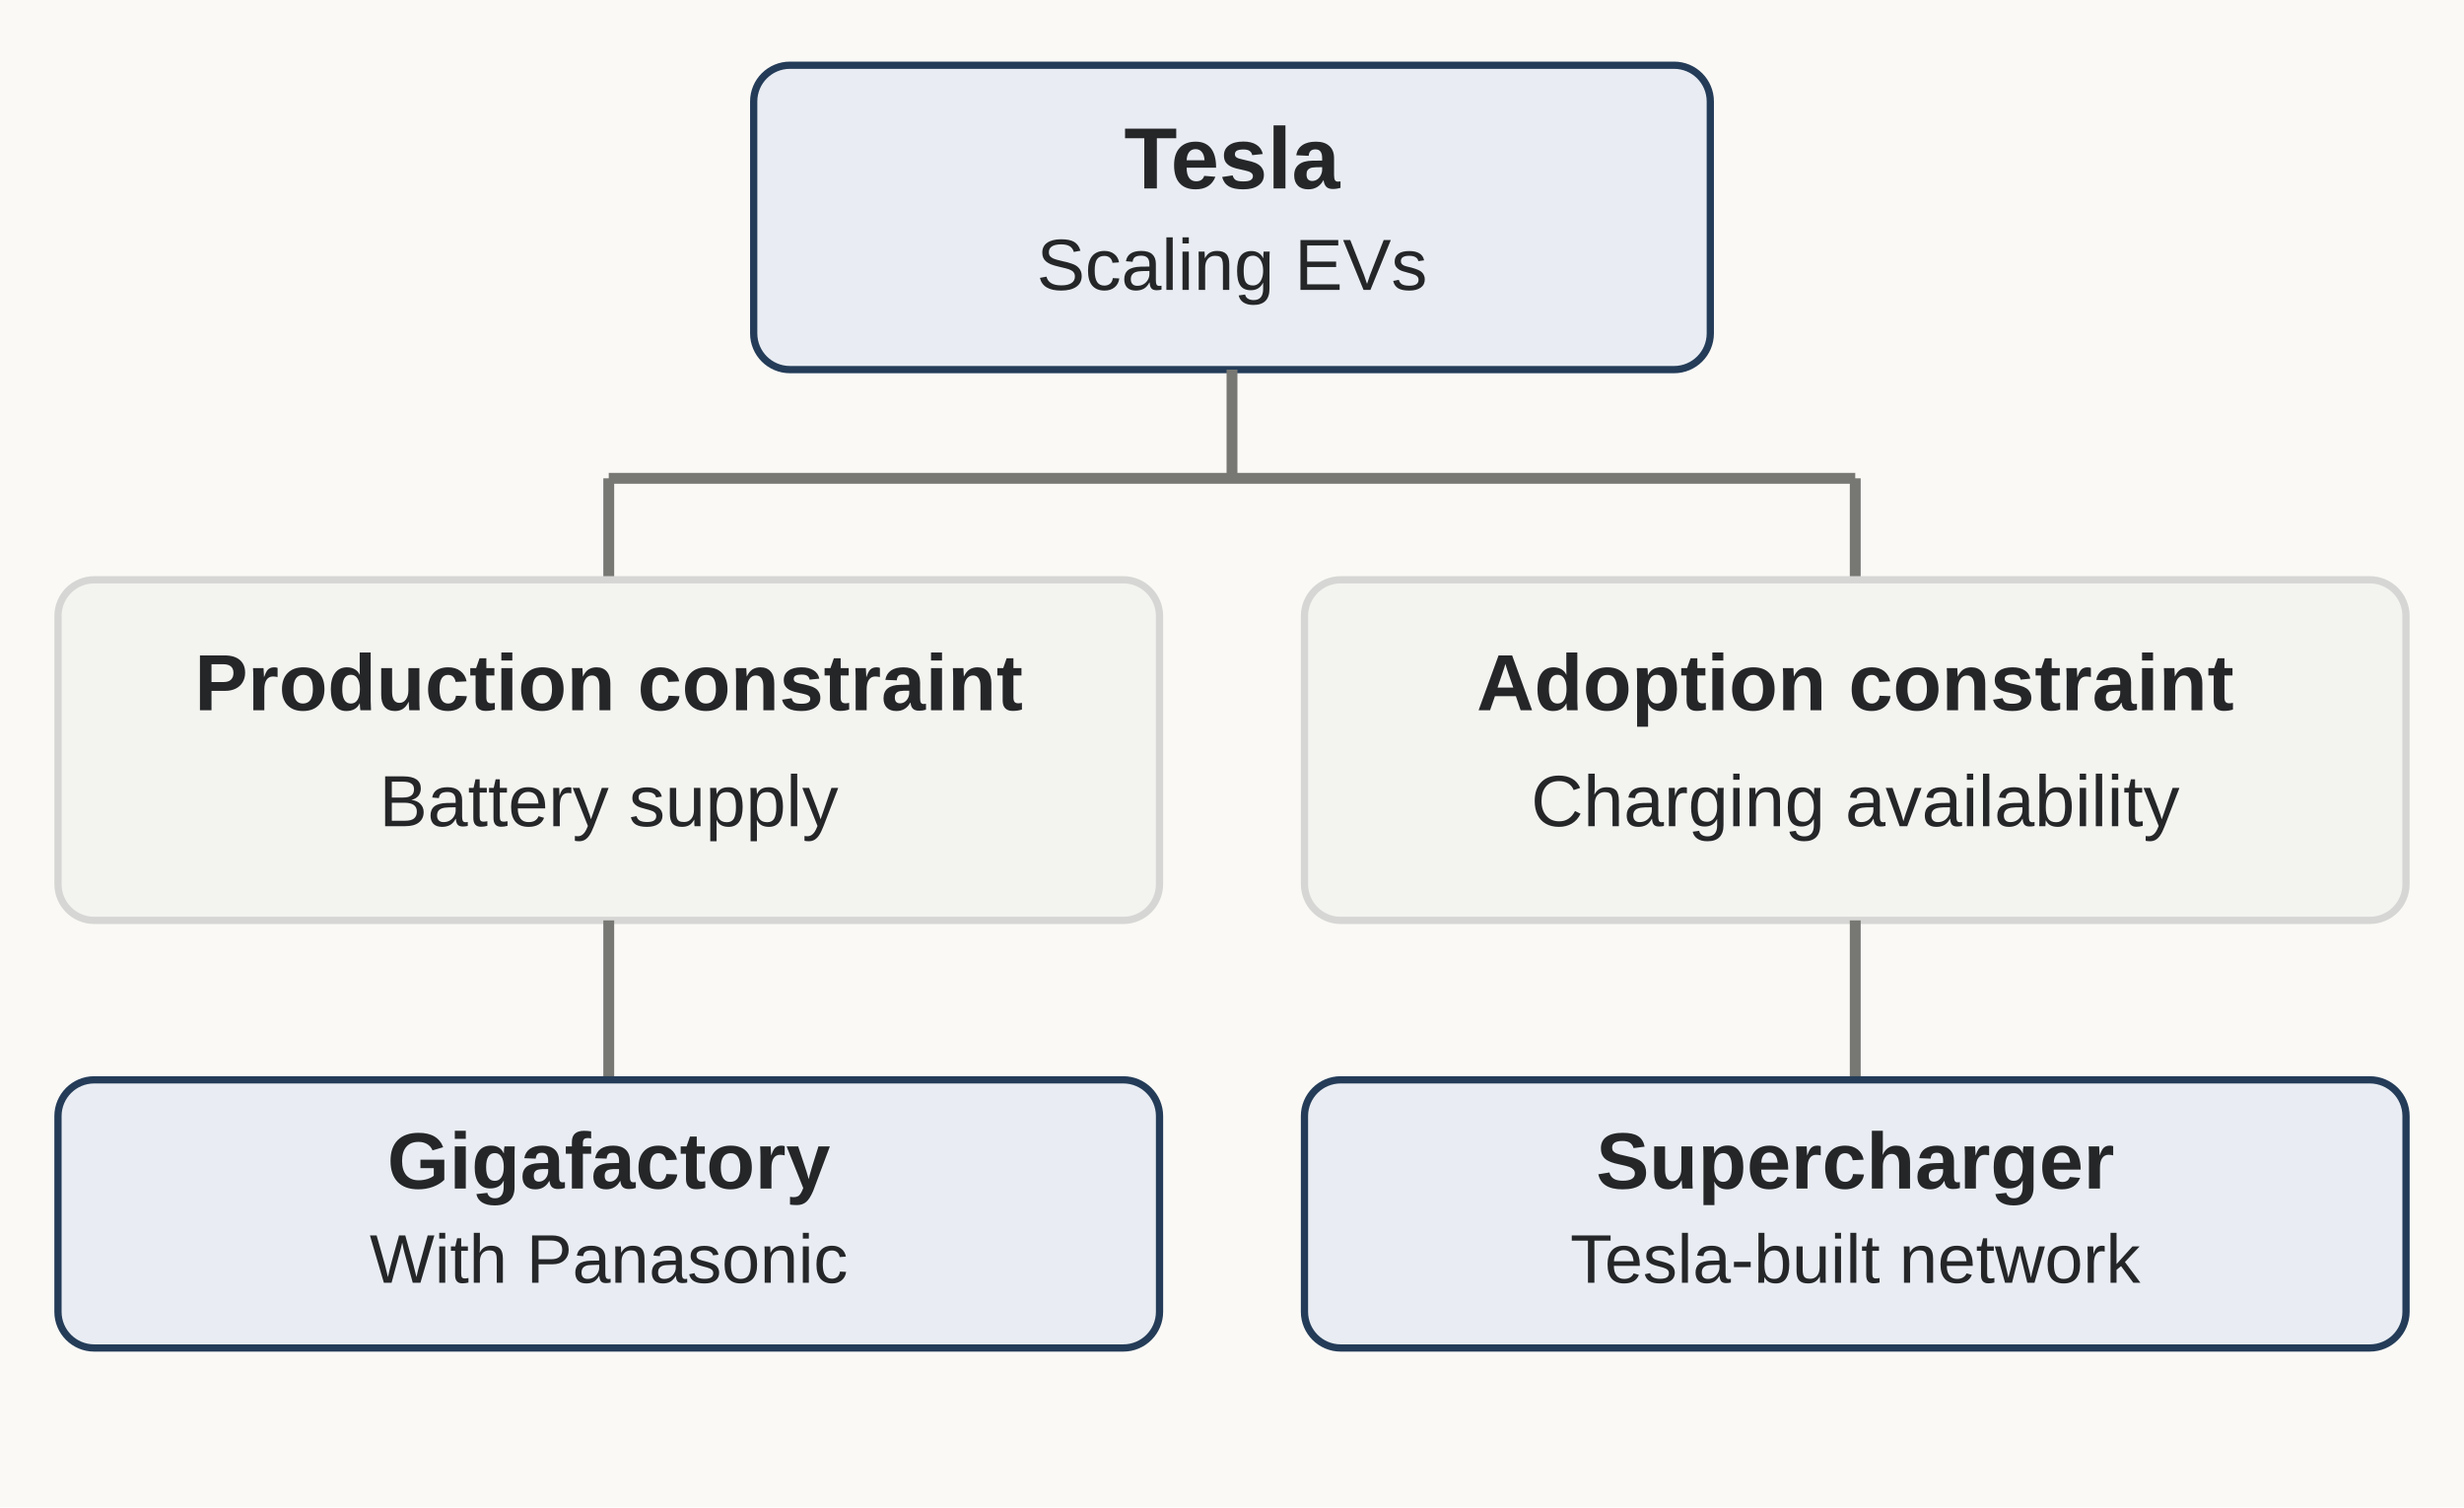
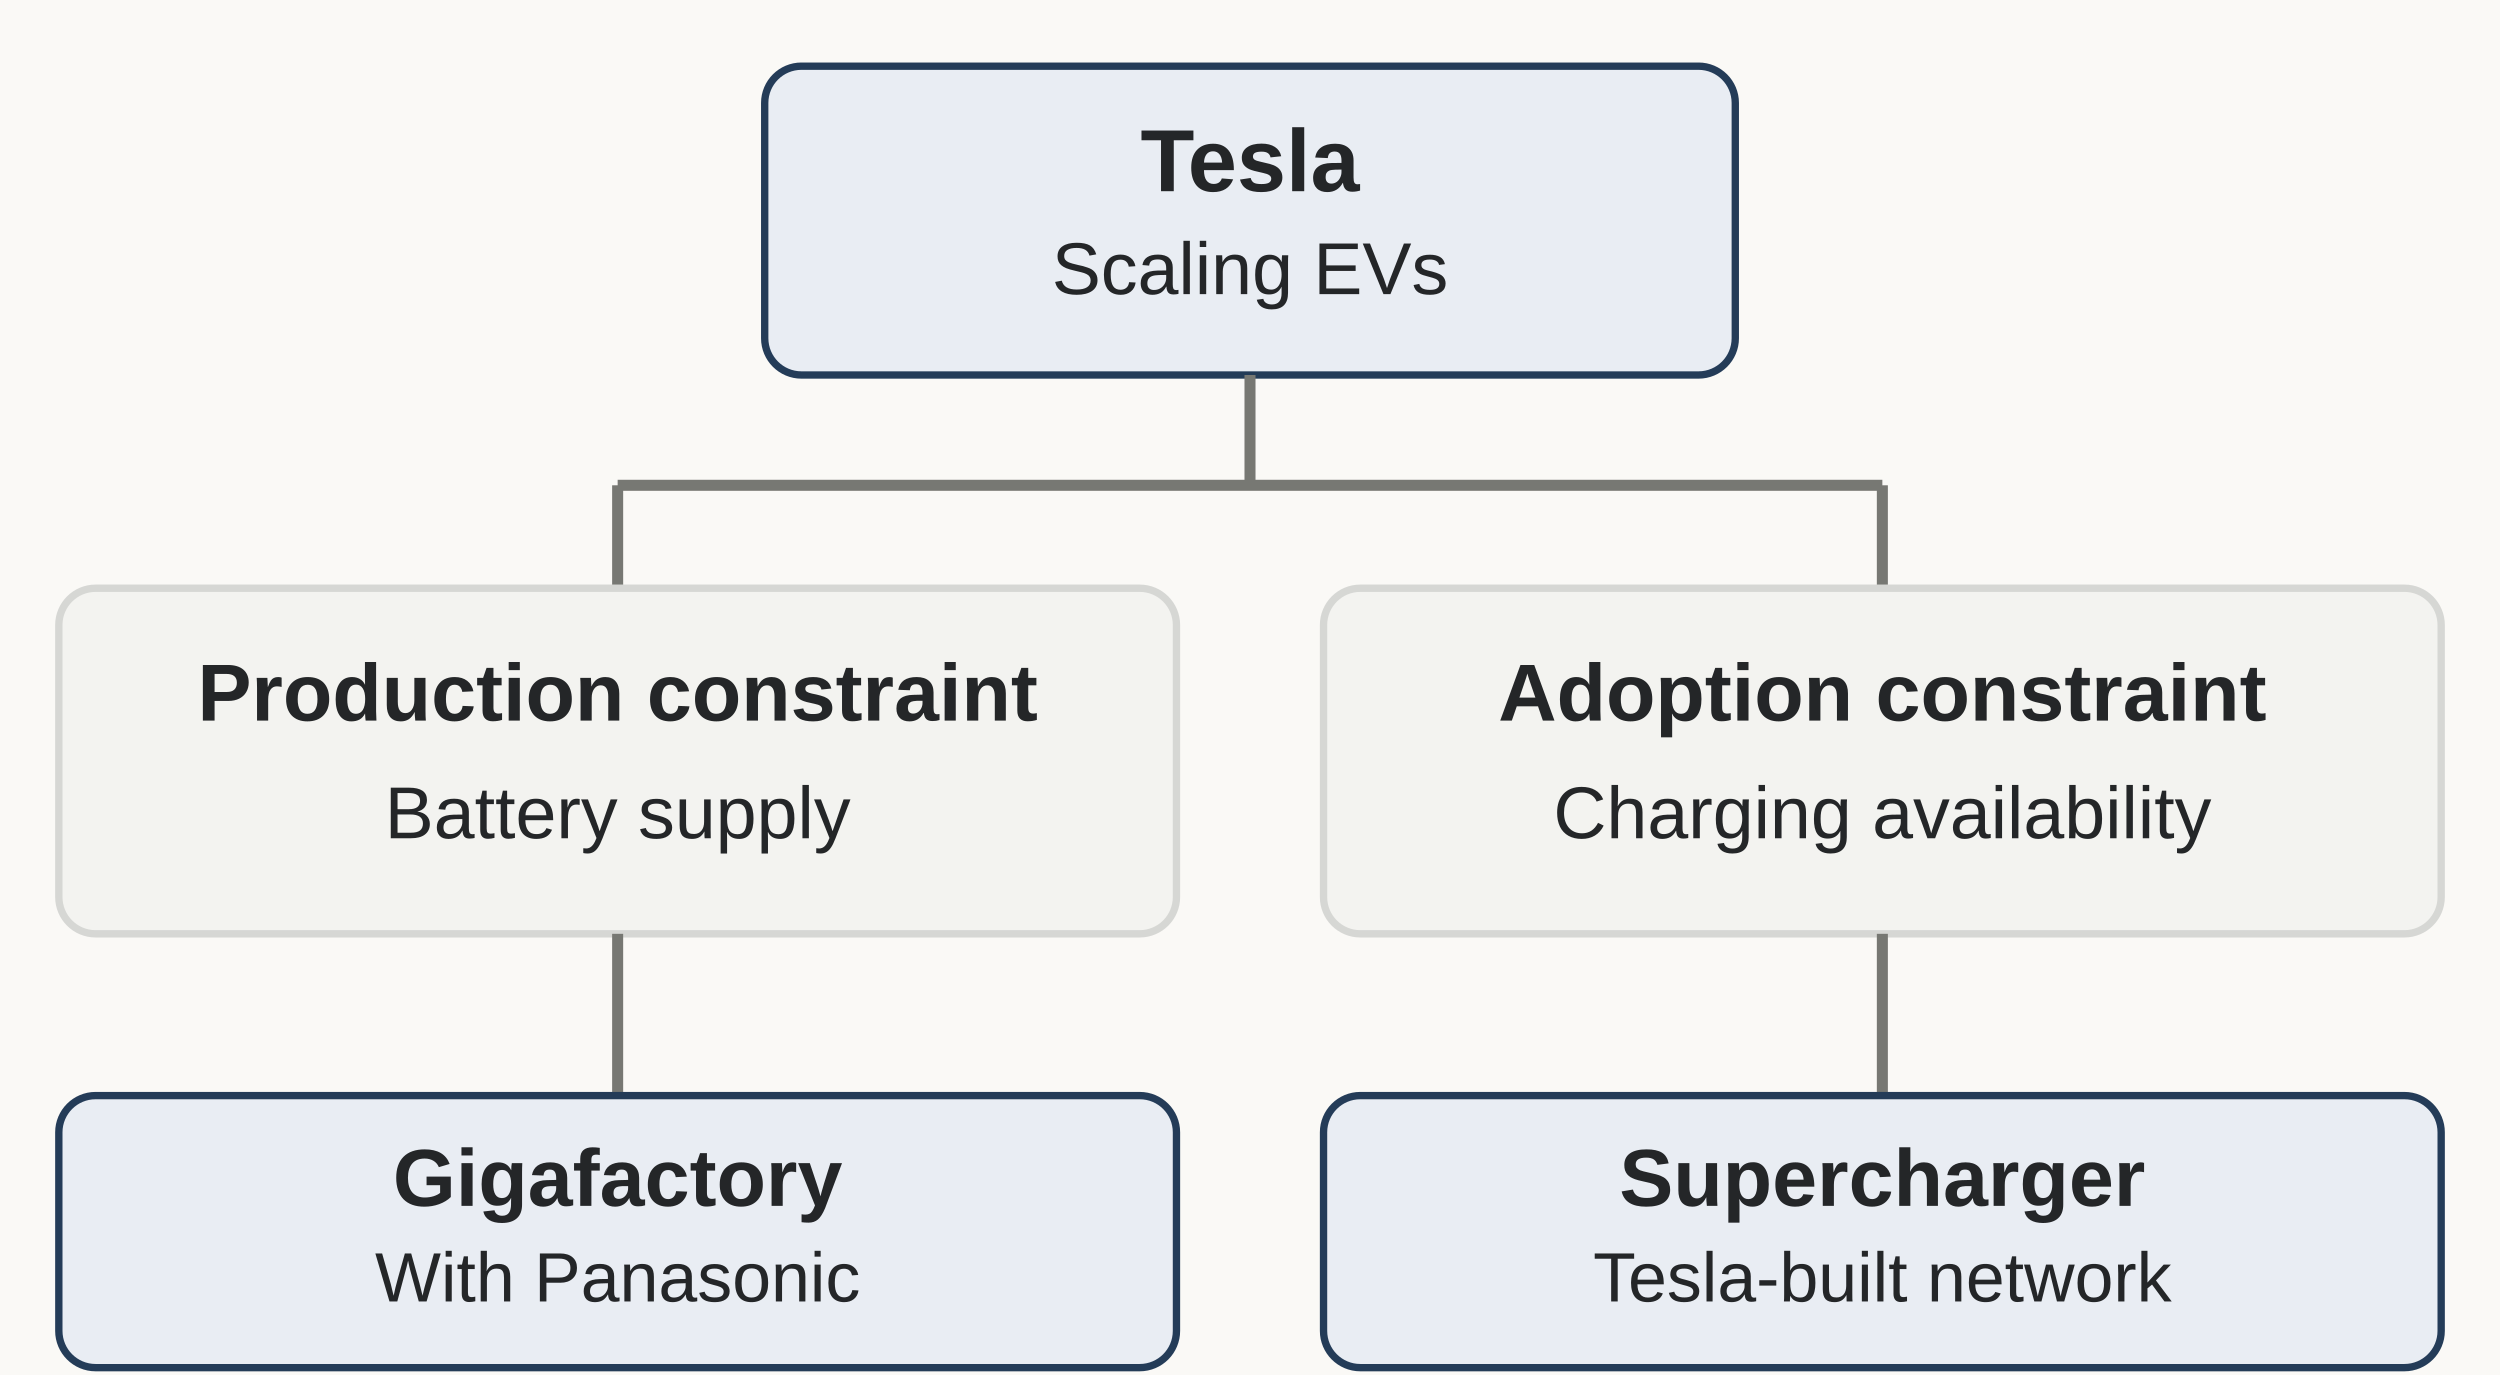
- <svg xmlns="http://www.w3.org/2000/svg" viewBox="0 0 340 208" width="1020" height="624">
+ <svg xmlns="http://www.w3.org/2000/svg" viewBox="0 0 340 187" width="1020" height="561">
  <style>text{font-family:Geist,-apple-system,BlinkMacSystemFont,'Segoe UI',Arial,sans-serif;fill:#242628}.muted{fill:#777873}.accent{fill:#243C58}.box{fill:#F3F3F0;stroke:#D6D7D4;stroke-width:1}.em{fill:#E9EDF3;stroke:#243C58;stroke-width:1}.line{stroke:#777873;stroke-width:1.5;fill:none}.navy{stroke:#243C58;stroke-width:1.5;fill:none}</style>
-   <rect width="340" height="208" fill="#FAF9F6" />
+   <rect width="340" height="187" fill="#FAF9F6" />
  <rect x="104" y="9" width="132" height="42" rx="5" class="em" />
  <text x="170" y="26" font-size="12" font-weight="600" class="" text-anchor="middle">Tesla</text>
  <text x="170" y="40" font-size="10" font-weight="400" class="" text-anchor="middle">Scaling EVs</text>
  <path d="M170 51 V66 M84 66 H256 M84 66 V80 M256 66 V80" class="line" />
  <rect x="8" y="80" width="152" height="47" rx="5" class="box" />
  <rect x="180" y="80" width="152" height="47" rx="5" class="box" />
  <text x="84" y="98" font-size="11" font-weight="600" class="" text-anchor="middle">Production constraint</text>
  <text x="84" y="114" font-size="10" font-weight="400" class="" text-anchor="middle">Battery supply</text>
  <text x="256" y="98" font-size="11" font-weight="600" class="" text-anchor="middle">Adoption constraint</text>
  <text x="256" y="114" font-size="10" font-weight="400" class="" text-anchor="middle">Charging availability</text>
  <path d="M84 127 V149 M256 127 V149" class="line" />
  <rect x="8" y="149" width="152" height="37" rx="5" class="em" />
  <rect x="180" y="149" width="152" height="37" rx="5" class="em" />
  <text x="84" y="164" font-size="11" font-weight="600" class="" text-anchor="middle">Gigafactory</text>
  <text x="84" y="177" font-size="9.5" font-weight="400" class="" text-anchor="middle">With Panasonic</text>
  <text x="256" y="164" font-size="11" font-weight="600" class="" text-anchor="middle">Supercharger</text>
  <text x="256" y="177" font-size="9.5" font-weight="400" class="" text-anchor="middle">Tesla-built network</text>
</svg>
